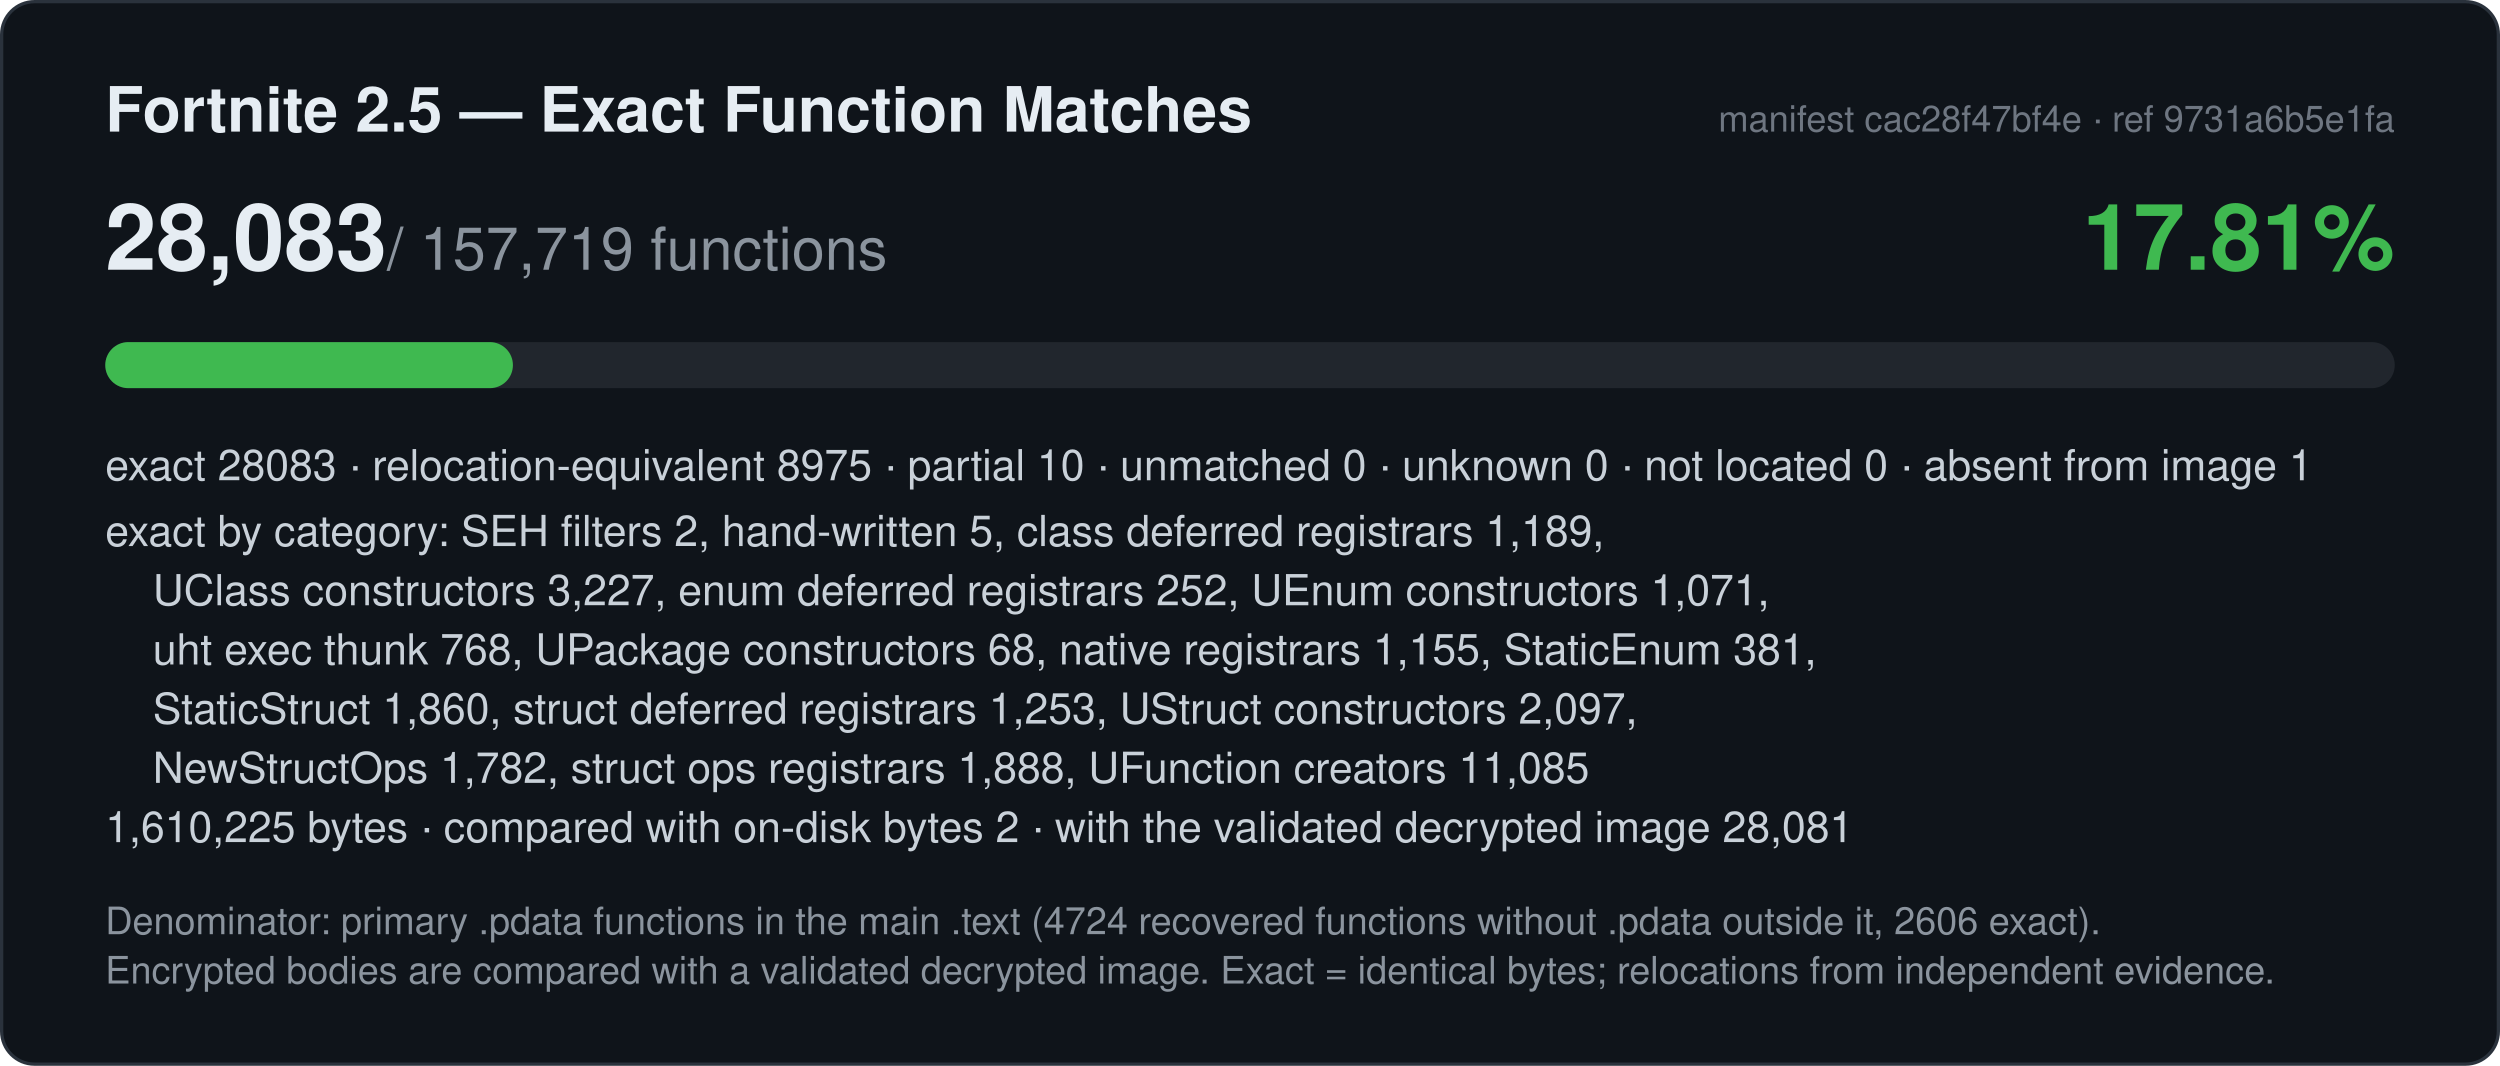
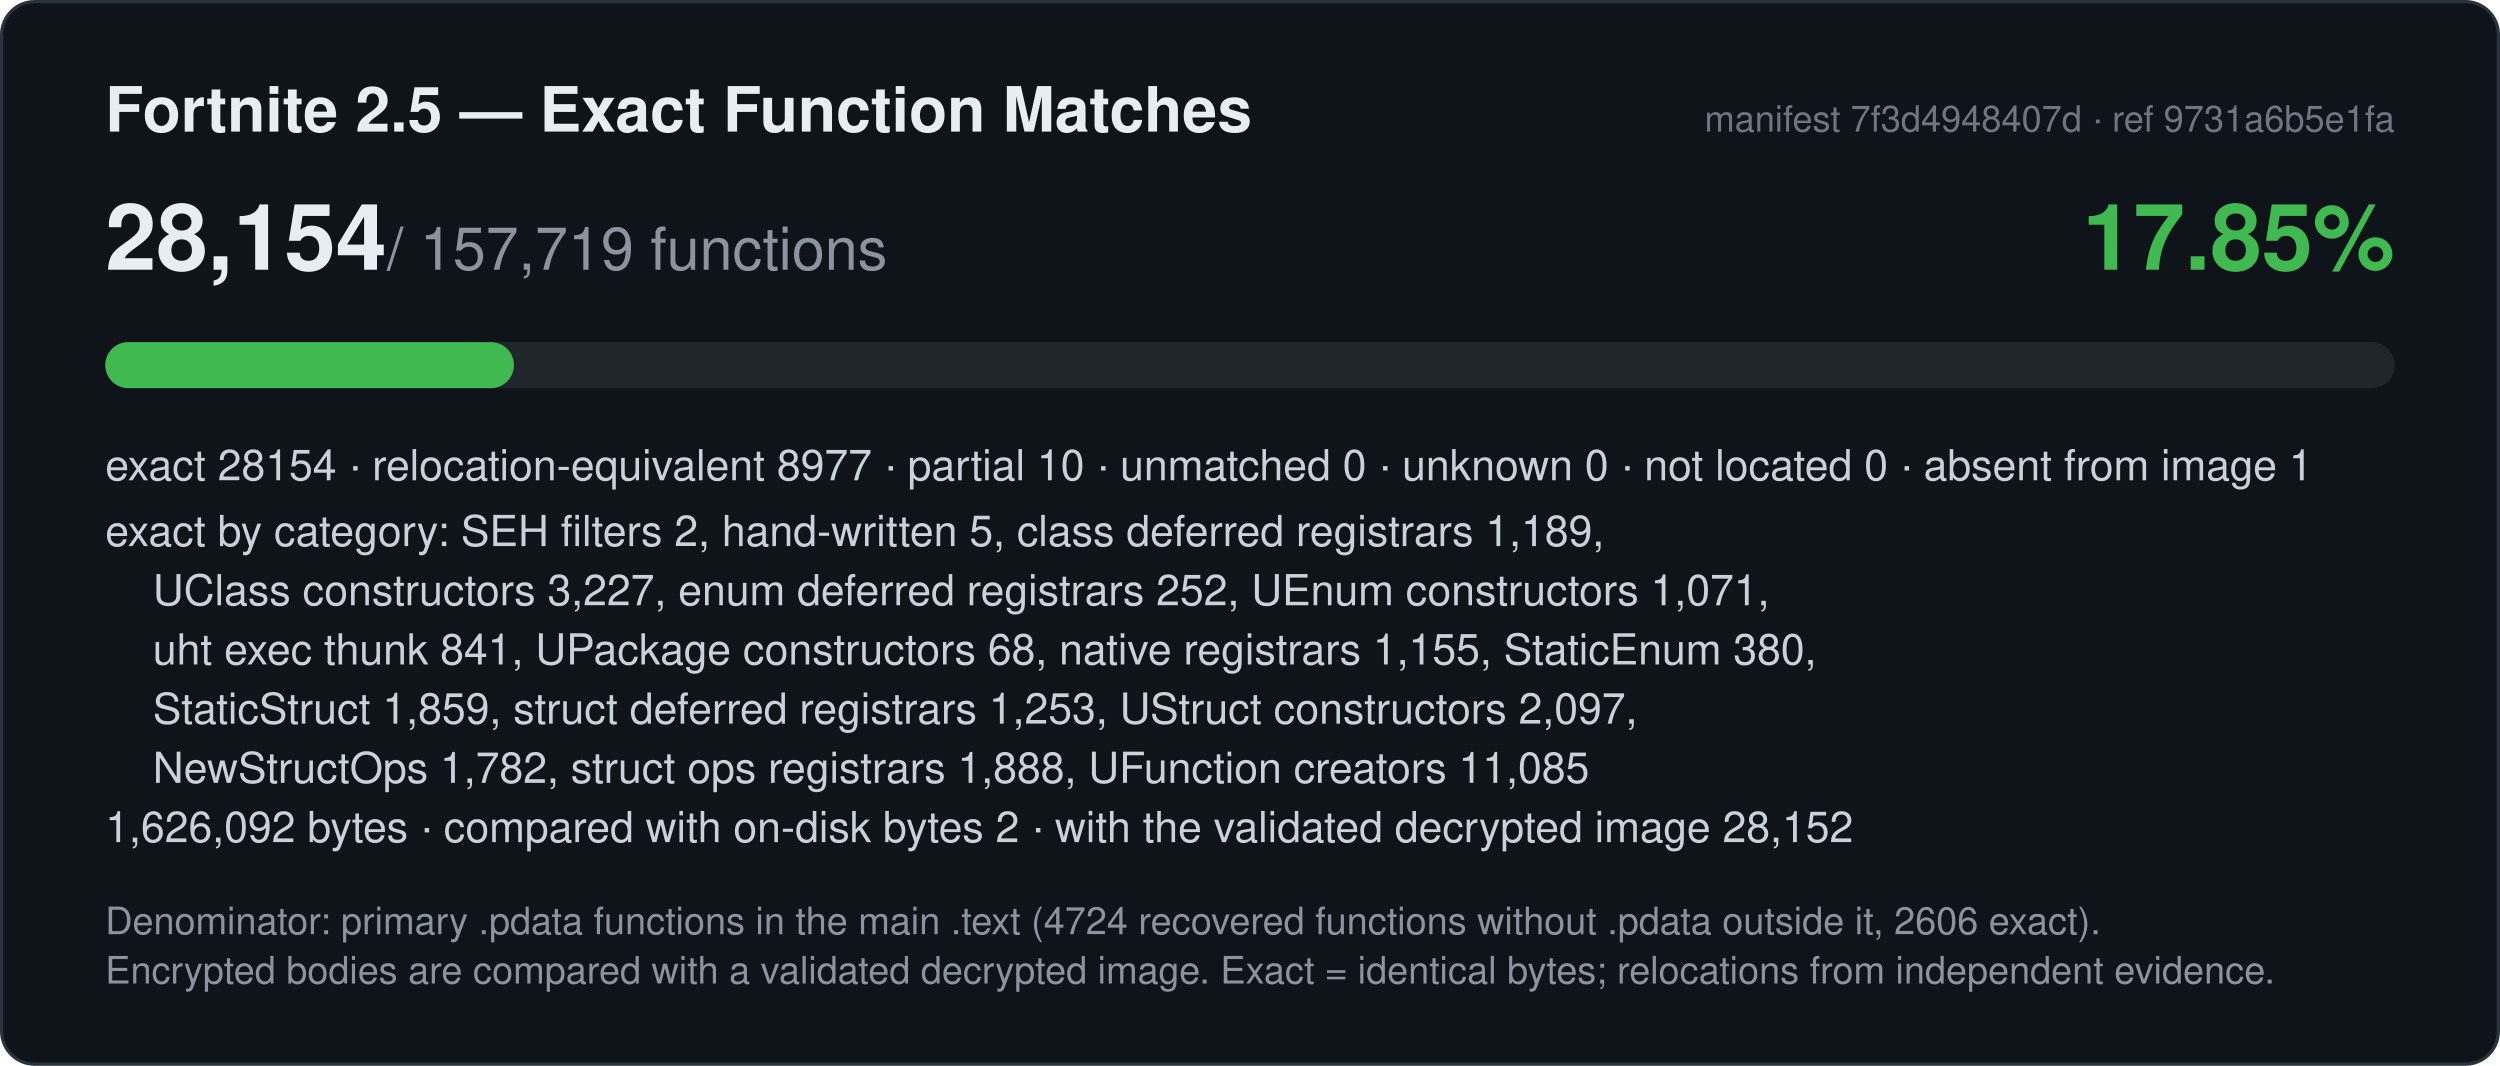
<svg xmlns="http://www.w3.org/2000/svg" width="760" height="324" viewBox="0 0 760 324" role="img" aria-labelledby="t d">
  <rect x="0.5" y="0.5" width="759" height="323" rx="10" fill="#0f141a" stroke="#2a323c" />
  <text x="32" y="40" font-family="Segoe UI, -apple-system, Helvetica, Arial, sans-serif" font-size="19" font-weight="600" fill="#e6edf3">Fortnite 2.5 — Exact Function Matches</text>
-   <text x="32" y="82" font-family="Segoe UI, -apple-system, Helvetica, Arial, sans-serif" font-size="28" font-weight="700" fill="#e6edf3">28,083<tspan font-size="18" font-weight="400" fill="#8b949e"> / 157,719 functions</tspan>
+   <text x="32" y="82" font-family="Segoe UI, -apple-system, Helvetica, Arial, sans-serif" font-size="28" font-weight="700" fill="#e6edf3">28,154<tspan font-size="18" font-weight="400" fill="#8b949e"> / 157,719 functions</tspan>
  </text>
-   <text x="728" y="82" text-anchor="end" font-family="Segoe UI, -apple-system, Helvetica, Arial, sans-serif" font-size="28" font-weight="700" fill="#3fb950">17.81%</text>
+   <text x="728" y="82" text-anchor="end" font-family="Segoe UI, -apple-system, Helvetica, Arial, sans-serif" font-size="28" font-weight="700" fill="#3fb950">17.85%</text>
  <rect x="32" y="104" width="696" height="14" rx="7" fill="#21262d" />
-   <rect x="32" y="104" width="123.928" height="14" rx="7.000" fill="#3fb950" />
-   <text x="32" y="146" font-family="Segoe UI, -apple-system, Helvetica, Arial, sans-serif" font-size="13" fill="#c9d1d9">exact 28083 · relocation-equivalent 8975 · partial 10 · unmatched 0 · unknown 0 · not located 0 · absent from image 1</text>
+   <rect x="32" y="104" width="124.241" height="14" rx="7.000" fill="#3fb950" />
+   <text x="32" y="146" font-family="Segoe UI, -apple-system, Helvetica, Arial, sans-serif" font-size="13" fill="#c9d1d9">exact 28154 · relocation-equivalent 8977 · partial 10 · unmatched 0 · unknown 0 · not located 0 · absent from image 1</text>
  <text x="32" y="166" font-family="Segoe UI, -apple-system, Helvetica, Arial, sans-serif" font-size="13" fill="#c9d1d9" xml:space="preserve">exact by category: SEH filters 2, hand-written 5, class deferred registrars 1,189,</text>
  <text x="32" y="184" font-family="Segoe UI, -apple-system, Helvetica, Arial, sans-serif" font-size="13" fill="#c9d1d9" xml:space="preserve">    UClass constructors 3,227, enum deferred registrars 252, UEnum constructors 1,071,</text>
-   <text x="32" y="202" font-family="Segoe UI, -apple-system, Helvetica, Arial, sans-serif" font-size="13" fill="#c9d1d9" xml:space="preserve">    uht exec thunk 768, UPackage constructors 68, native registrars 1,155, StaticEnum 381,</text>
-   <text x="32" y="220" font-family="Segoe UI, -apple-system, Helvetica, Arial, sans-serif" font-size="13" fill="#c9d1d9" xml:space="preserve">    StaticStruct 1,860, struct deferred registrars 1,253, UStruct constructors 2,097,</text>
+   <text x="32" y="202" font-family="Segoe UI, -apple-system, Helvetica, Arial, sans-serif" font-size="13" fill="#c9d1d9" xml:space="preserve">    uht exec thunk 841, UPackage constructors 68, native registrars 1,155, StaticEnum 380,</text>
+   <text x="32" y="220" font-family="Segoe UI, -apple-system, Helvetica, Arial, sans-serif" font-size="13" fill="#c9d1d9" xml:space="preserve">    StaticStruct 1,859, struct deferred registrars 1,253, UStruct constructors 2,097,</text>
  <text x="32" y="238" font-family="Segoe UI, -apple-system, Helvetica, Arial, sans-serif" font-size="13" fill="#c9d1d9" xml:space="preserve">    NewStructOps 1,782, struct ops registrars 1,888, UFunction creators 11,085</text>
-   <text x="32" y="256" font-family="Segoe UI, -apple-system, Helvetica, Arial, sans-serif" font-size="13" fill="#c9d1d9">1,610,225 bytes · compared with on-disk bytes 2 · with the validated decrypted image 28,081</text>
+   <text x="32" y="256" font-family="Segoe UI, -apple-system, Helvetica, Arial, sans-serif" font-size="13" fill="#c9d1d9">1,626,092 bytes · compared with on-disk bytes 2 · with the validated decrypted image 28,152</text>
  <text x="32" y="284" font-family="Segoe UI, -apple-system, Helvetica, Arial, sans-serif" font-size="11.5" fill="#8b949e">Denominator: primary .pdata functions in the main .text (4724 recovered functions without .pdata outside it, 2606 exact).</text>
  <text x="32" y="299" font-family="Segoe UI, -apple-system, Helvetica, Arial, sans-serif" font-size="11.5" fill="#8b949e">Encrypted bodies are compared with a validated decrypted image. Exact = identical bytes; relocations from independent evidence.</text>
-   <text x="728" y="40" text-anchor="end" font-family="Segoe UI, -apple-system, Helvetica, Arial, sans-serif" font-size="11" fill="#6e7681">manifest cac28f47bf4e · ref 9731a6b5e1fa</text>
+   <text x="728" y="40" text-anchor="end" font-family="Segoe UI, -apple-system, Helvetica, Arial, sans-serif" font-size="11" fill="#6e7681">manifest 7f3d4948407d · ref 9731a6b5e1fa</text>
</svg>
